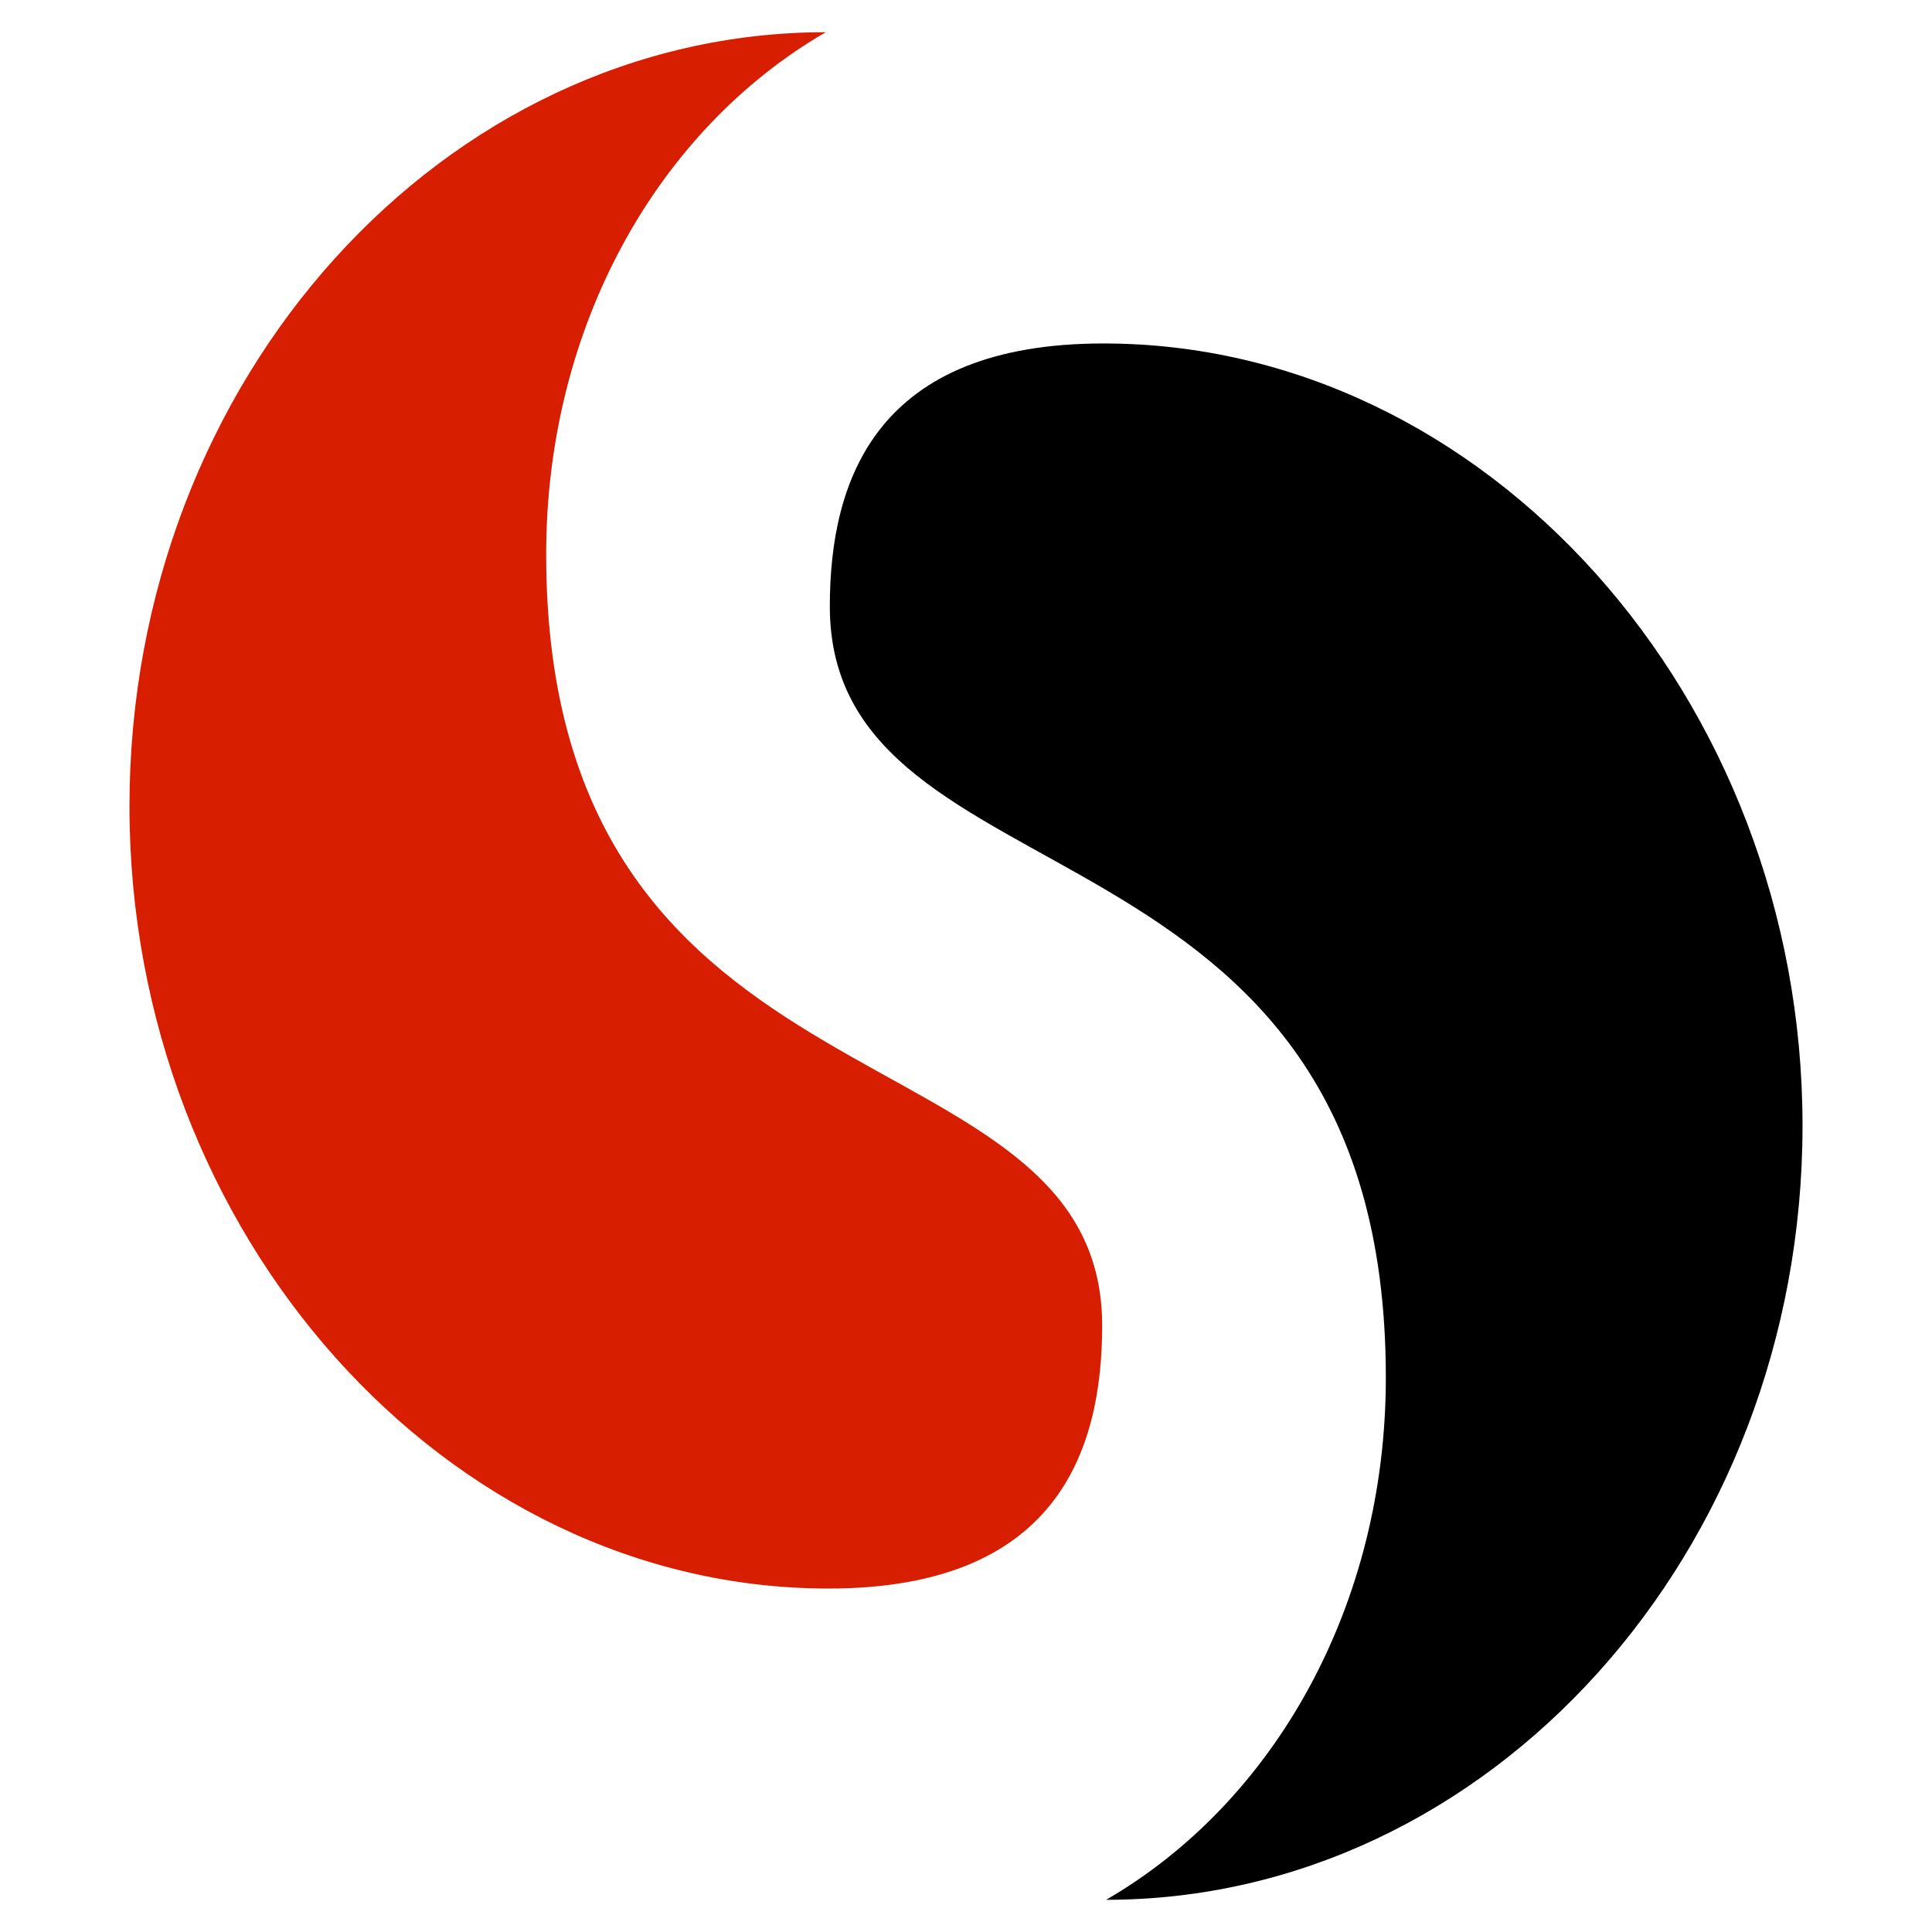
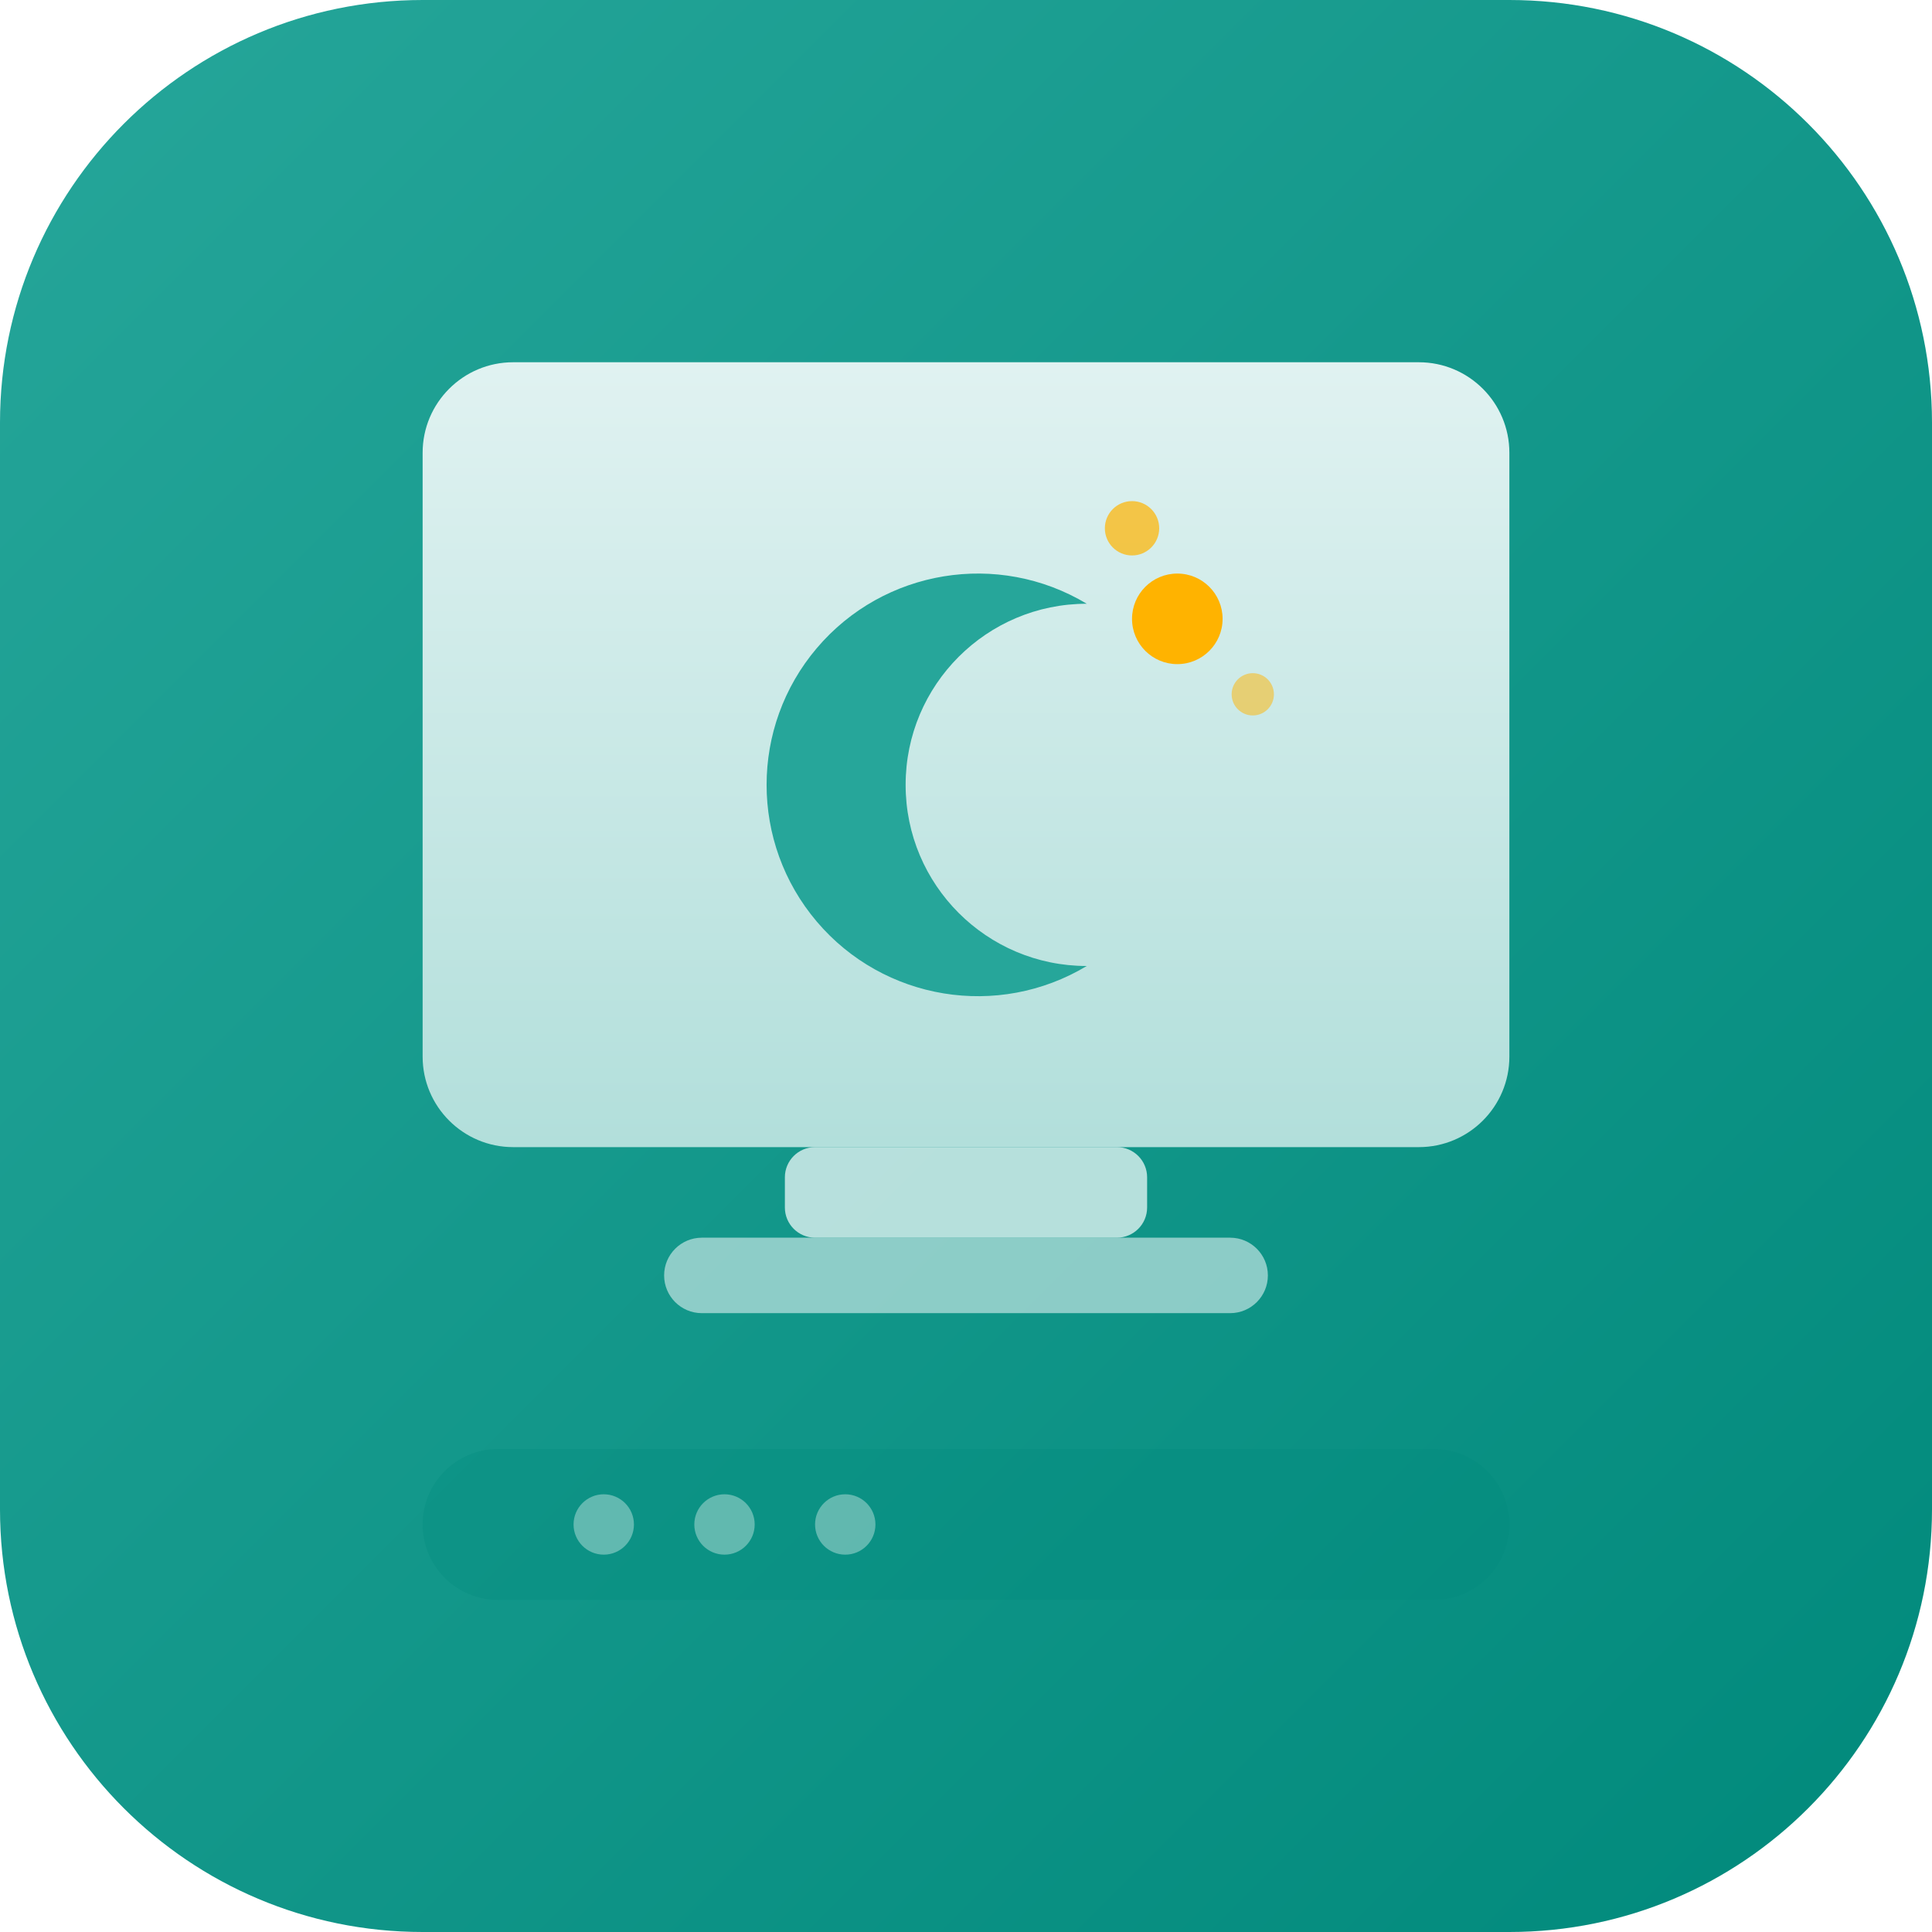
- <svg xmlns="http://www.w3.org/2000/svg" version="1.1" x="0" y="0" width="300" height="300" viewBox="0, 0, 300, 300" id="svg11">
-   <defs id="defs15" />
-   <g id="Layer_1">
-     <g id="g8">
-       <path d="M215.192,213.915 C215.192,124.35 128.854,141.901 128.854,94.157 C128.854,74.291 136.239,53.333 171.345,53.333 C230.69,53.333 279.895,108.384 279.895,174.774 C279.895,241.175 231.105,295 171.764,295 C197.97,279.811 215.192,249.196 215.192,213.915" fill="#000000" id="path4" />
-       <path d="M128.233,5 C102.027,20.188 84.809,50.799 84.809,86.091 C84.809,175.655 171.145,158.094 171.145,205.837 C171.145,225.712 163.761,246.667 128.645,246.667 C69.308,246.667 20.104,191.613 20.104,125.224 C20.104,58.831 68.893,5 128.233,5" fill="#D81E00" id="path6" />
-     </g>
-   </g>
+ <svg xmlns="http://www.w3.org/2000/svg" width="300" height="300" viewBox="0 0 64 64">
+   <defs>
+     <linearGradient id="bgGrad" x1="0%" y1="0%" x2="100%" y2="100%">
+       <stop offset="0%" style="stop-color:#26A69A;stop-opacity:1" />
+       <stop offset="100%" style="stop-color:#00897B;stop-opacity:1" />
+     </linearGradient>
+     <linearGradient id="screenGlow" x1="50%" y1="0%" x2="50%" y2="100%">
+       <stop offset="0%" style="stop-color:#E0F2F1;stop-opacity:1" />
+       <stop offset="100%" style="stop-color:#B2DFDB;stop-opacity:1" />
+     </linearGradient>
+   </defs>
+   <rect x="0" y="0" width="64" height="64" rx="14" fill="url(#bgGrad)" />
+   <rect x="14" y="12" width="36" height="26" rx="3" fill="url(#screenGlow)" />
+   <rect x="26" y="38" width="12" height="3" rx="1" fill="#E0F2F1" opacity="0.8" />
+   <rect x="22" y="41" width="20" height="2.5" rx="1.25" fill="#E0F2F1" opacity="0.6" />
+   <path d="M36 20 A7 7 0 1 0 36 32 A5 5 0 1 1 36 20Z" fill="#26A69A" />
+   <circle cx="39" cy="20.5" r="1.5" fill="#FFB300" />
+   <circle cx="37.5" cy="17.5" r="0.9" fill="#FFB300" opacity="0.7" />
+   <circle cx="41.5" cy="23" r="0.7" fill="#FFB300" opacity="0.5" />
+   <rect x="14" y="48" width="36" height="5" rx="2.5" fill="#00897B" opacity="0.3" />
+   <circle cx="20" cy="50.5" r="1" fill="#E0F2F1" opacity="0.4" />
+   <circle cx="24" cy="50.5" r="1" fill="#E0F2F1" opacity="0.4" />
+   <circle cx="28" cy="50.5" r="1" fill="#E0F2F1" opacity="0.4" />
</svg>
